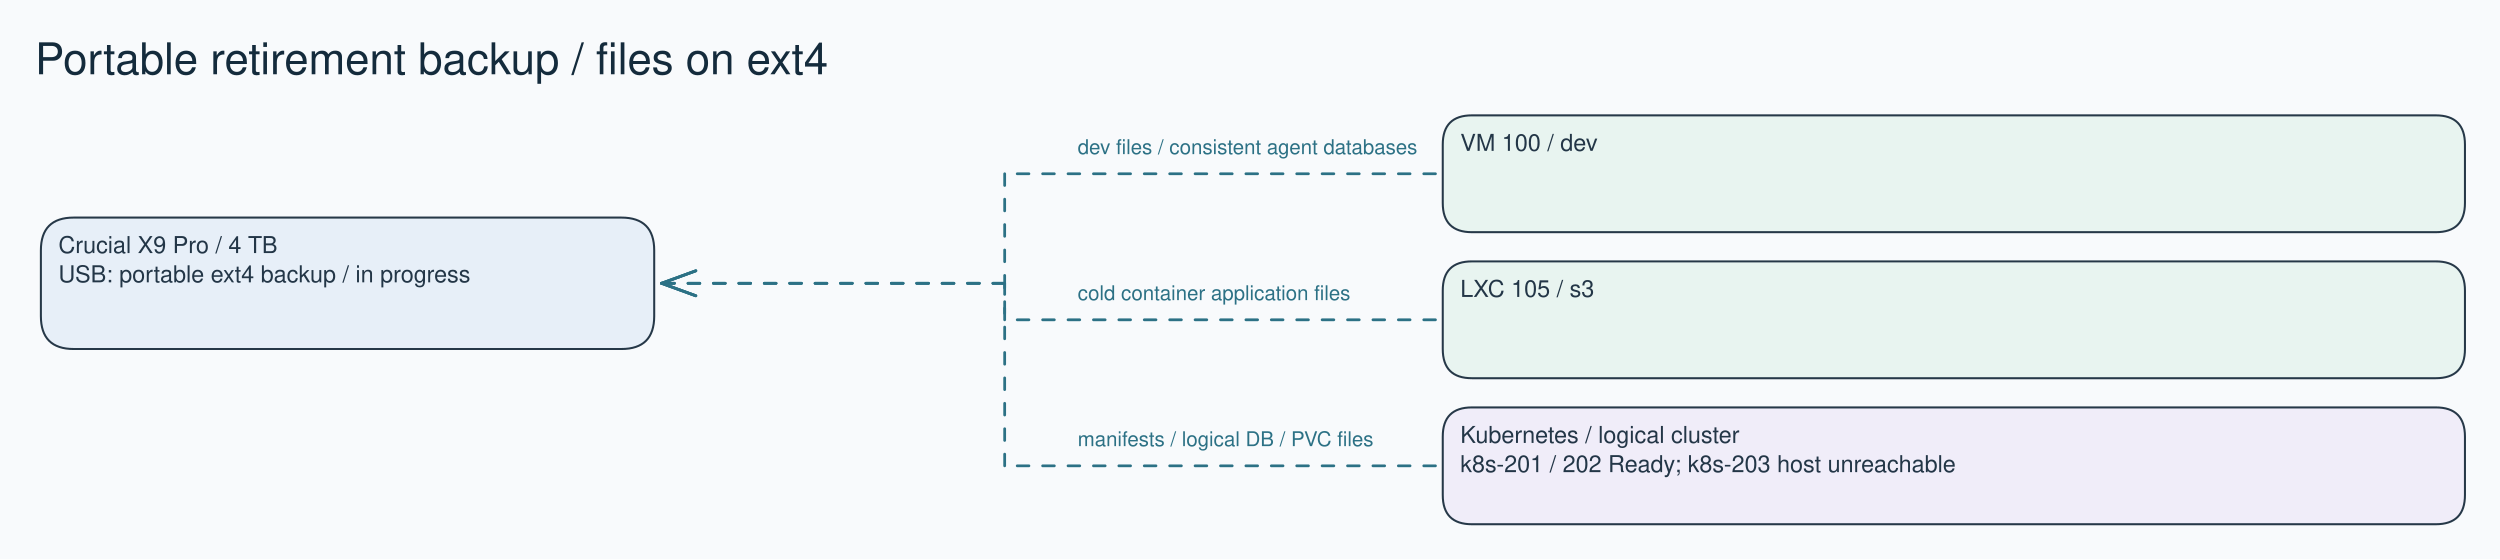
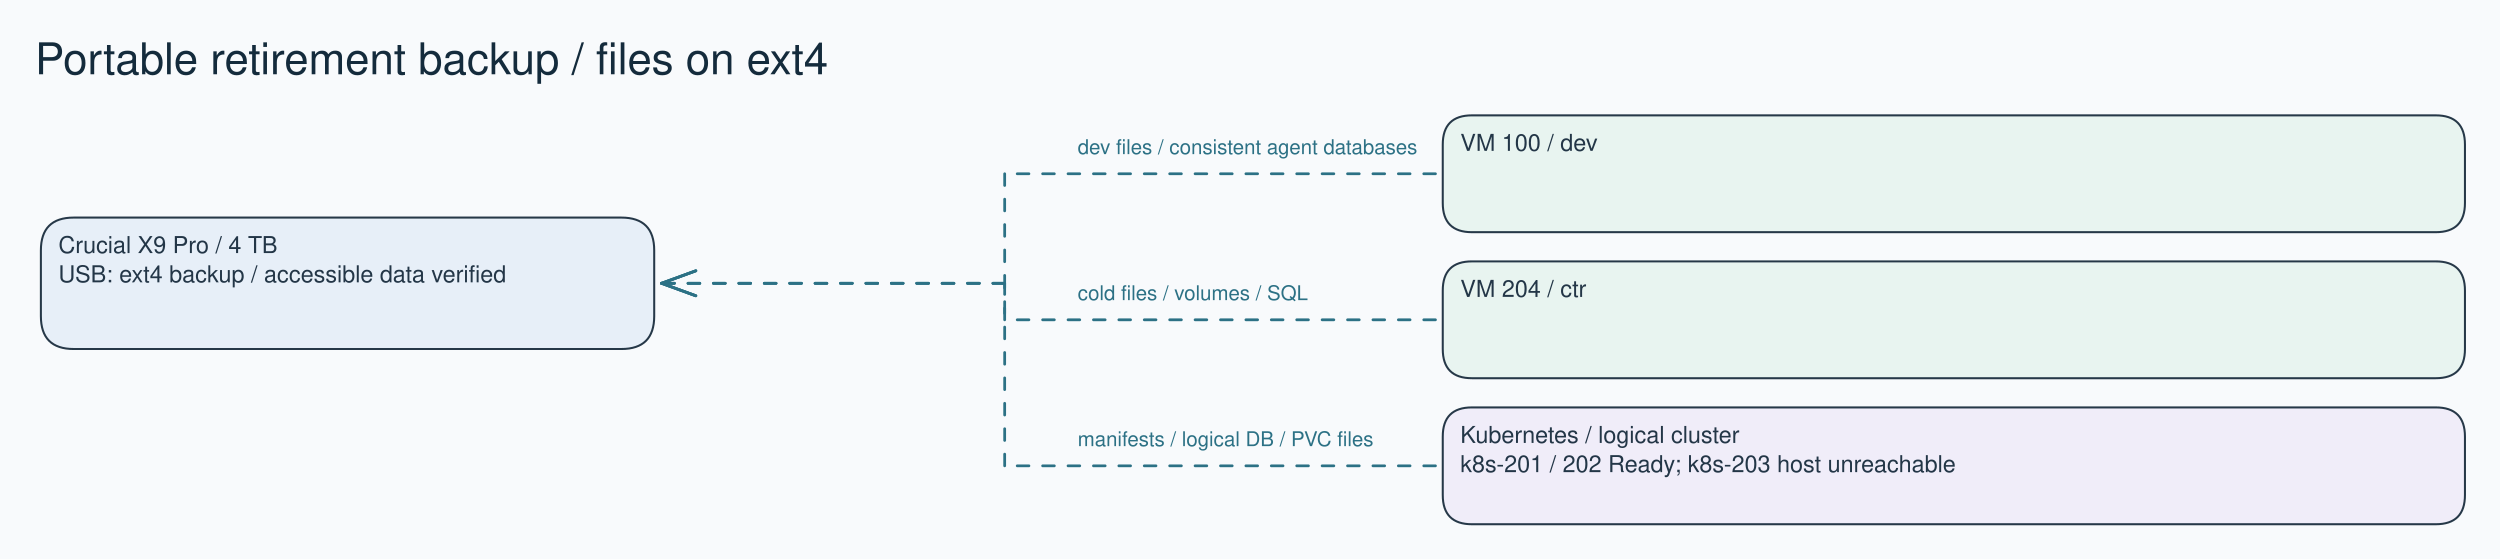
<svg xmlns="http://www.w3.org/2000/svg" version="1.1" viewBox="0 0 1712 383" width="1712" height="383">
  <defs>
    <style class="style-fonts">
      </style>
  </defs>
  <rect x="0" y="0" width="1712" height="383" fill="#f8fafc" />
  <g transform="translate(24 24) rotate(0 365.4 18.75)">
    <text x="0" y="26.851" font-family="Helvetica, sans-serif, Segoe UI Emoji" font-size="30px" fill="#142b3c" text-anchor="start" style="white-space: pre;" direction="ltr" dominant-baseline="alphabetic">Portable retirement backup / files on ext4</text>
  </g>
  <g stroke-linecap="round" transform="translate(28 149) rotate(0 210 45)">
    <path d="M22.5 0 C133.58 0, 244.66 0, 397.5 0 C412.5 0, 420 7.5, 420 22.5 C420 38.21, 420 53.93, 420 67.5 C420 82.5, 412.5 90, 397.5 90 C259.62 90, 121.74 90, 22.5 90 C7.5 90, 0 82.5, 0 67.5 C0 51.09, 0 34.68, 0 22.5 C0 7.5, 7.5 0, 22.5 0" stroke="none" stroke-width="0" fill="#e7eff8" />
    <path d="M22.5 0 C119.64 0, 216.79 0, 397.5 0 M22.5 0 C112.04 0, 201.58 0, 397.5 0 M397.5 0 C412.5 0, 420 7.5, 420 22.5 M397.5 0 C412.5 0, 420 7.5, 420 22.5 M420 22.5 C420 35.68, 420 48.85, 420 67.5 M420 22.5 C420 39.23, 420 55.97, 420 67.5 M420 67.5 C420 82.5, 412.5 90, 397.5 90 M420 67.5 C420 82.5, 412.5 90, 397.5 90 M397.5 90 C300.76 90, 204.02 90, 22.5 90 M397.5 90 C322.48 90, 247.47 90, 22.5 90 M22.5 90 C7.5 90, 0 82.5, 0 67.5 M22.5 90 C7.5 90, 0 82.5, 0 67.5 M0 67.5 C0 56.68, 0 45.87, 0 22.5 M0 67.5 C0 52.52, 0 37.54, 0 22.5 M0 22.5 C0 7.5, 7.5 0, 22.5 0 M0 22.5 C0 7.5, 7.5 0, 22.5 0" stroke="#263848" stroke-width="1.4" fill="none" />
  </g>
  <g transform="translate(40 159) rotate(0 198 35)">
    <text x="0" y="14.32" font-family="Helvetica, sans-serif, Segoe UI Emoji" font-size="16px" fill="#233647" text-anchor="start" style="white-space: pre;" direction="ltr" dominant-baseline="alphabetic">Crucial X9 Pro / 4 TB</text>
-     <text x="0" y="34.32" font-family="Helvetica, sans-serif, Segoe UI Emoji" font-size="16px" fill="#233647" text-anchor="start" style="white-space: pre;" direction="ltr" dominant-baseline="alphabetic">USB: portable ext4 backup / in progress</text>
+     <text x="0" y="34.32" font-family="Helvetica, sans-serif, Segoe UI Emoji" font-size="16px" fill="#233647" text-anchor="start" style="white-space: pre;" direction="ltr" dominant-baseline="alphabetic">USB: ext4 backup / accessible data verified</text>
  </g>
  <g stroke-linecap="round" transform="translate(988 79) rotate(0 350 40)">
    <path d="M20 0 C241.88 0, 463.76 0, 680 0 C693.33 0, 700 6.67, 700 20 C700 36, 700 51.99, 700 60 C700 73.33, 693.33 80, 680 80 C522.57 80, 365.15 80, 20 80 C6.67 80, 0 73.33, 0 60 C0 49.95, 0 39.91, 0 20 C0 6.67, 6.67 0, 20 0" stroke="none" stroke-width="0" fill="#e8f4f0" />
    <path d="M20 0 C190.98 0, 361.96 0, 680 0 M20 0 C272.62 0, 525.24 0, 680 0 M680 0 C693.33 0, 700 6.67, 700 20 M680 0 C693.33 0, 700 6.67, 700 20 M700 20 C700 33.11, 700 46.22, 700 60 M700 20 C700 34.04, 700 48.07, 700 60 M700 60 C700 73.33, 693.33 80, 680 80 M700 60 C700 73.33, 693.33 80, 680 80 M680 80 C489.05 80, 298.09 80, 20 80 M680 80 C527.09 80, 374.18 80, 20 80 M20 80 C6.67 80, 0 73.33, 0 60 M20 80 C6.67 80, 0 73.33, 0 60 M0 60 C0 51.44, 0 42.88, 0 20 M0 60 C0 48.57, 0 37.14, 0 20 M0 20 C0 6.67, 6.67 0, 20 0 M0 20 C0 6.67, 6.67 0, 20 0" stroke="#263848" stroke-width="1.4" fill="none" />
  </g>
  <g transform="translate(1000 89) rotate(0 338 30)">
    <text x="0" y="14.32" font-family="Helvetica, sans-serif, Segoe UI Emoji" font-size="16px" fill="#233647" text-anchor="start" style="white-space: pre;" direction="ltr" dominant-baseline="alphabetic">VM 100 / dev</text>
  </g>
  <g stroke-linecap="round">
    <g transform="translate(983 119) rotate(0 -265 37.5)">
      <path d="M0 0 C-76.42 0, -152.85 0, -295 0 M-295 0 C-295 24.51, -295 49.01, -295 75 M-295 75 C-346.3 75, -397.61 75, -530 75" stroke="#2c7185" stroke-width="1.9" fill="none" stroke-dasharray="8 9.4" />
    </g>
    <g transform="translate(983 119) rotate(0 -265 37.5)">
      <path d="M-506.51 66.45 C-512.59 68.66, -518.68 70.88, -530 75" stroke="#2c7185" stroke-width="1.9" fill="none" />
    </g>
    <g transform="translate(983 119) rotate(0 -265 37.5)">
      <path d="M-506.51 83.55 C-512.59 81.34, -518.68 79.12, -530 75" stroke="#2c7185" stroke-width="1.9" fill="none" />
    </g>
  </g>
  <mask />
  <g transform="translate(738 93) rotate(0 154.28 8.75)">
    <text x="0" y="12.53" font-family="Helvetica, sans-serif, Segoe UI Emoji" font-size="14px" fill="#2c7185" text-anchor="start" style="white-space: pre;" direction="ltr" dominant-baseline="alphabetic">dev files / consistent agent databases</text>
  </g>
  <g stroke-linecap="round" transform="translate(988 179) rotate(0 350 40)">
    <path d="M20 0 C162.64 0, 305.28 0, 680 0 C693.33 0, 700 6.67, 700 20 C700 32.05, 700 44.11, 700 60 C700 73.33, 693.33 80, 680 80 C429.06 80, 178.12 80, 20 80 C6.67 80, 0 73.33, 0 60 C0 51.03, 0 42.07, 0 20 C0 6.67, 6.67 0, 20 0" stroke="none" stroke-width="0" fill="#e8f4f0" />
    <path d="M20 0 C190.99 0, 361.98 0, 680 0 M20 0 C198.69 0, 377.37 0, 680 0 M680 0 C693.33 0, 700 6.67, 700 20 M680 0 C693.33 0, 700 6.67, 700 20 M700 20 C700 35.91, 700 51.82, 700 60 M700 20 C700 32.36, 700 44.72, 700 60 M700 60 C700 73.33, 693.33 80, 680 80 M700 60 C700 73.33, 693.33 80, 680 80 M680 80 C447.67 80, 215.34 80, 20 80 M680 80 C485.32 80, 290.65 80, 20 80 M20 80 C6.67 80, 0 73.33, 0 60 M20 80 C6.67 80, 0 73.33, 0 60 M0 60 C0 45.55, 0 31.1, 0 20 M0 60 C0 44.34, 0 28.68, 0 20 M0 20 C0 6.67, 6.67 0, 20 0 M0 20 C0 6.67, 6.67 0, 20 0" stroke="#263848" stroke-width="1.4" fill="none" />
  </g>
  <g transform="translate(1000 189) rotate(0 338 30)">
-     <text x="0" y="14.32" font-family="Helvetica, sans-serif, Segoe UI Emoji" font-size="16px" fill="#233647" text-anchor="start" style="white-space: pre;" direction="ltr" dominant-baseline="alphabetic">LXC 105 / s3</text>
+     <text x="0" y="14.32" font-family="Helvetica, sans-serif, Segoe UI Emoji" font-size="16px" fill="#233647" text-anchor="start" style="white-space: pre;" direction="ltr" dominant-baseline="alphabetic">VM 204 / ctr</text>
  </g>
  <g stroke-linecap="round">
    <g transform="translate(983 219) rotate(0 -265 -12.5)">
      <path d="M0 0 C-76.43 0, -152.86 0, -295 0 M-295 0 C-295 -5.37, -295 -10.74, -295 -25 M-295 -25 C-379.33 -25, -463.66 -25, -530 -25" stroke="#2c7185" stroke-width="1.9" fill="none" stroke-dasharray="8 9.4" />
    </g>
    <g transform="translate(983 219) rotate(0 -265 -12.5)">
      <path d="M-506.51 -33.55 C-512.59 -31.34, -518.68 -29.12, -530 -25" stroke="#2c7185" stroke-width="1.9" fill="none" />
    </g>
    <g transform="translate(983 219) rotate(0 -265 -12.5)">
      <path d="M-506.51 -16.45 C-512.59 -18.66, -518.68 -20.88, -530 -25" stroke="#2c7185" stroke-width="1.9" fill="none" />
    </g>
  </g>
  <mask />
-   <g transform="translate(738 193) rotate(0 129.92 8.75)">
-     <text x="0" y="12.53" font-family="Helvetica, sans-serif, Segoe UI Emoji" font-size="14px" fill="#2c7185" text-anchor="start" style="white-space: pre;" direction="ltr" dominant-baseline="alphabetic">cold container application files</text>
+   <g transform="translate(738 193) rotate(0 105.56 8.75)">
+     <text x="0" y="12.53" font-family="Helvetica, sans-serif, Segoe UI Emoji" font-size="14px" fill="#2c7185" text-anchor="start" style="white-space: pre;" direction="ltr" dominant-baseline="alphabetic">cold files / volumes / SQL</text>
  </g>
  <g stroke-linecap="round" transform="translate(988 279) rotate(0 350 40)">
    <path d="M20 0 C215.4 0, 410.8 0, 680 0 C693.33 0, 700 6.67, 700 20 C700 28.11, 700 36.22, 700 60 C700 73.33, 693.33 80, 680 80 C467.55 80, 255.09 80, 20 80 C6.67 80, 0 73.33, 0 60 C0 44.12, 0 28.23, 0 20 C0 6.67, 6.67 0, 20 0" stroke="none" stroke-width="0" fill="#f0edf9" />
    <path d="M20 0 C191 0, 362 0, 680 0 M20 0 C256.75 0, 493.5 0, 680 0 M680 0 C693.33 0, 700 6.67, 700 20 M680 0 C693.33 0, 700 6.67, 700 20 M700 20 C700 30.71, 700 41.43, 700 60 M700 20 C700 30.68, 700 41.37, 700 60 M700 60 C700 73.33, 693.33 80, 680 80 M700 60 C700 73.33, 693.33 80, 680 80 M680 80 C538.3 80, 396.59 80, 20 80 M680 80 C443.56 80, 207.12 80, 20 80 M20 80 C6.67 80, 0 73.33, 0 60 M20 80 C6.67 80, 0 73.33, 0 60 M0 60 C0 47.66, 0 35.32, 0 20 M0 60 C0 48.12, 0 36.23, 0 20 M0 20 C0 6.67, 6.67 0, 20 0 M0 20 C0 6.67, 6.67 0, 20 0" stroke="#263848" stroke-width="1.4" fill="none" />
  </g>
  <g transform="translate(1000 289) rotate(0 338 30)">
    <text x="0" y="14.32" font-family="Helvetica, sans-serif, Segoe UI Emoji" font-size="16px" fill="#233647" text-anchor="start" style="white-space: pre;" direction="ltr" dominant-baseline="alphabetic">Kubernetes / logical cluster</text>
    <text x="0" y="34.32" font-family="Helvetica, sans-serif, Segoe UI Emoji" font-size="16px" fill="#233647" text-anchor="start" style="white-space: pre;" direction="ltr" dominant-baseline="alphabetic">k8s-201 / 202 Ready; k8s-203 host unreachable</text>
  </g>
  <g stroke-linecap="round">
    <g transform="translate(983 319) rotate(0 -265 -62.5)">
      <path d="M0 0 C-76.44 0, -152.87 0, -295 0 M-295 0 C-295 -37.84, -295 -75.67, -295 -125 M-295 -125 C-365.36 -125, -435.71 -125, -530 -125" stroke="#2c7185" stroke-width="1.9" fill="none" stroke-dasharray="8 9.4" />
    </g>
    <g transform="translate(983 319) rotate(0 -265 -62.5)">
      <path d="M-506.51 -133.55 C-512.59 -131.34, -518.68 -129.12, -530 -125" stroke="#2c7185" stroke-width="1.9" fill="none" />
    </g>
    <g transform="translate(983 319) rotate(0 -265 -62.5)">
      <path d="M-506.51 -116.45 C-512.59 -118.66, -518.68 -120.88, -530 -125" stroke="#2c7185" stroke-width="1.9" fill="none" />
    </g>
  </g>
  <mask />
  <g transform="translate(738 293) rotate(0 138.04 8.75)">
    <text x="0" y="12.53" font-family="Helvetica, sans-serif, Segoe UI Emoji" font-size="14px" fill="#2c7185" text-anchor="start" style="white-space: pre;" direction="ltr" dominant-baseline="alphabetic">manifests / logical DB / PVC files</text>
  </g>
</svg>
